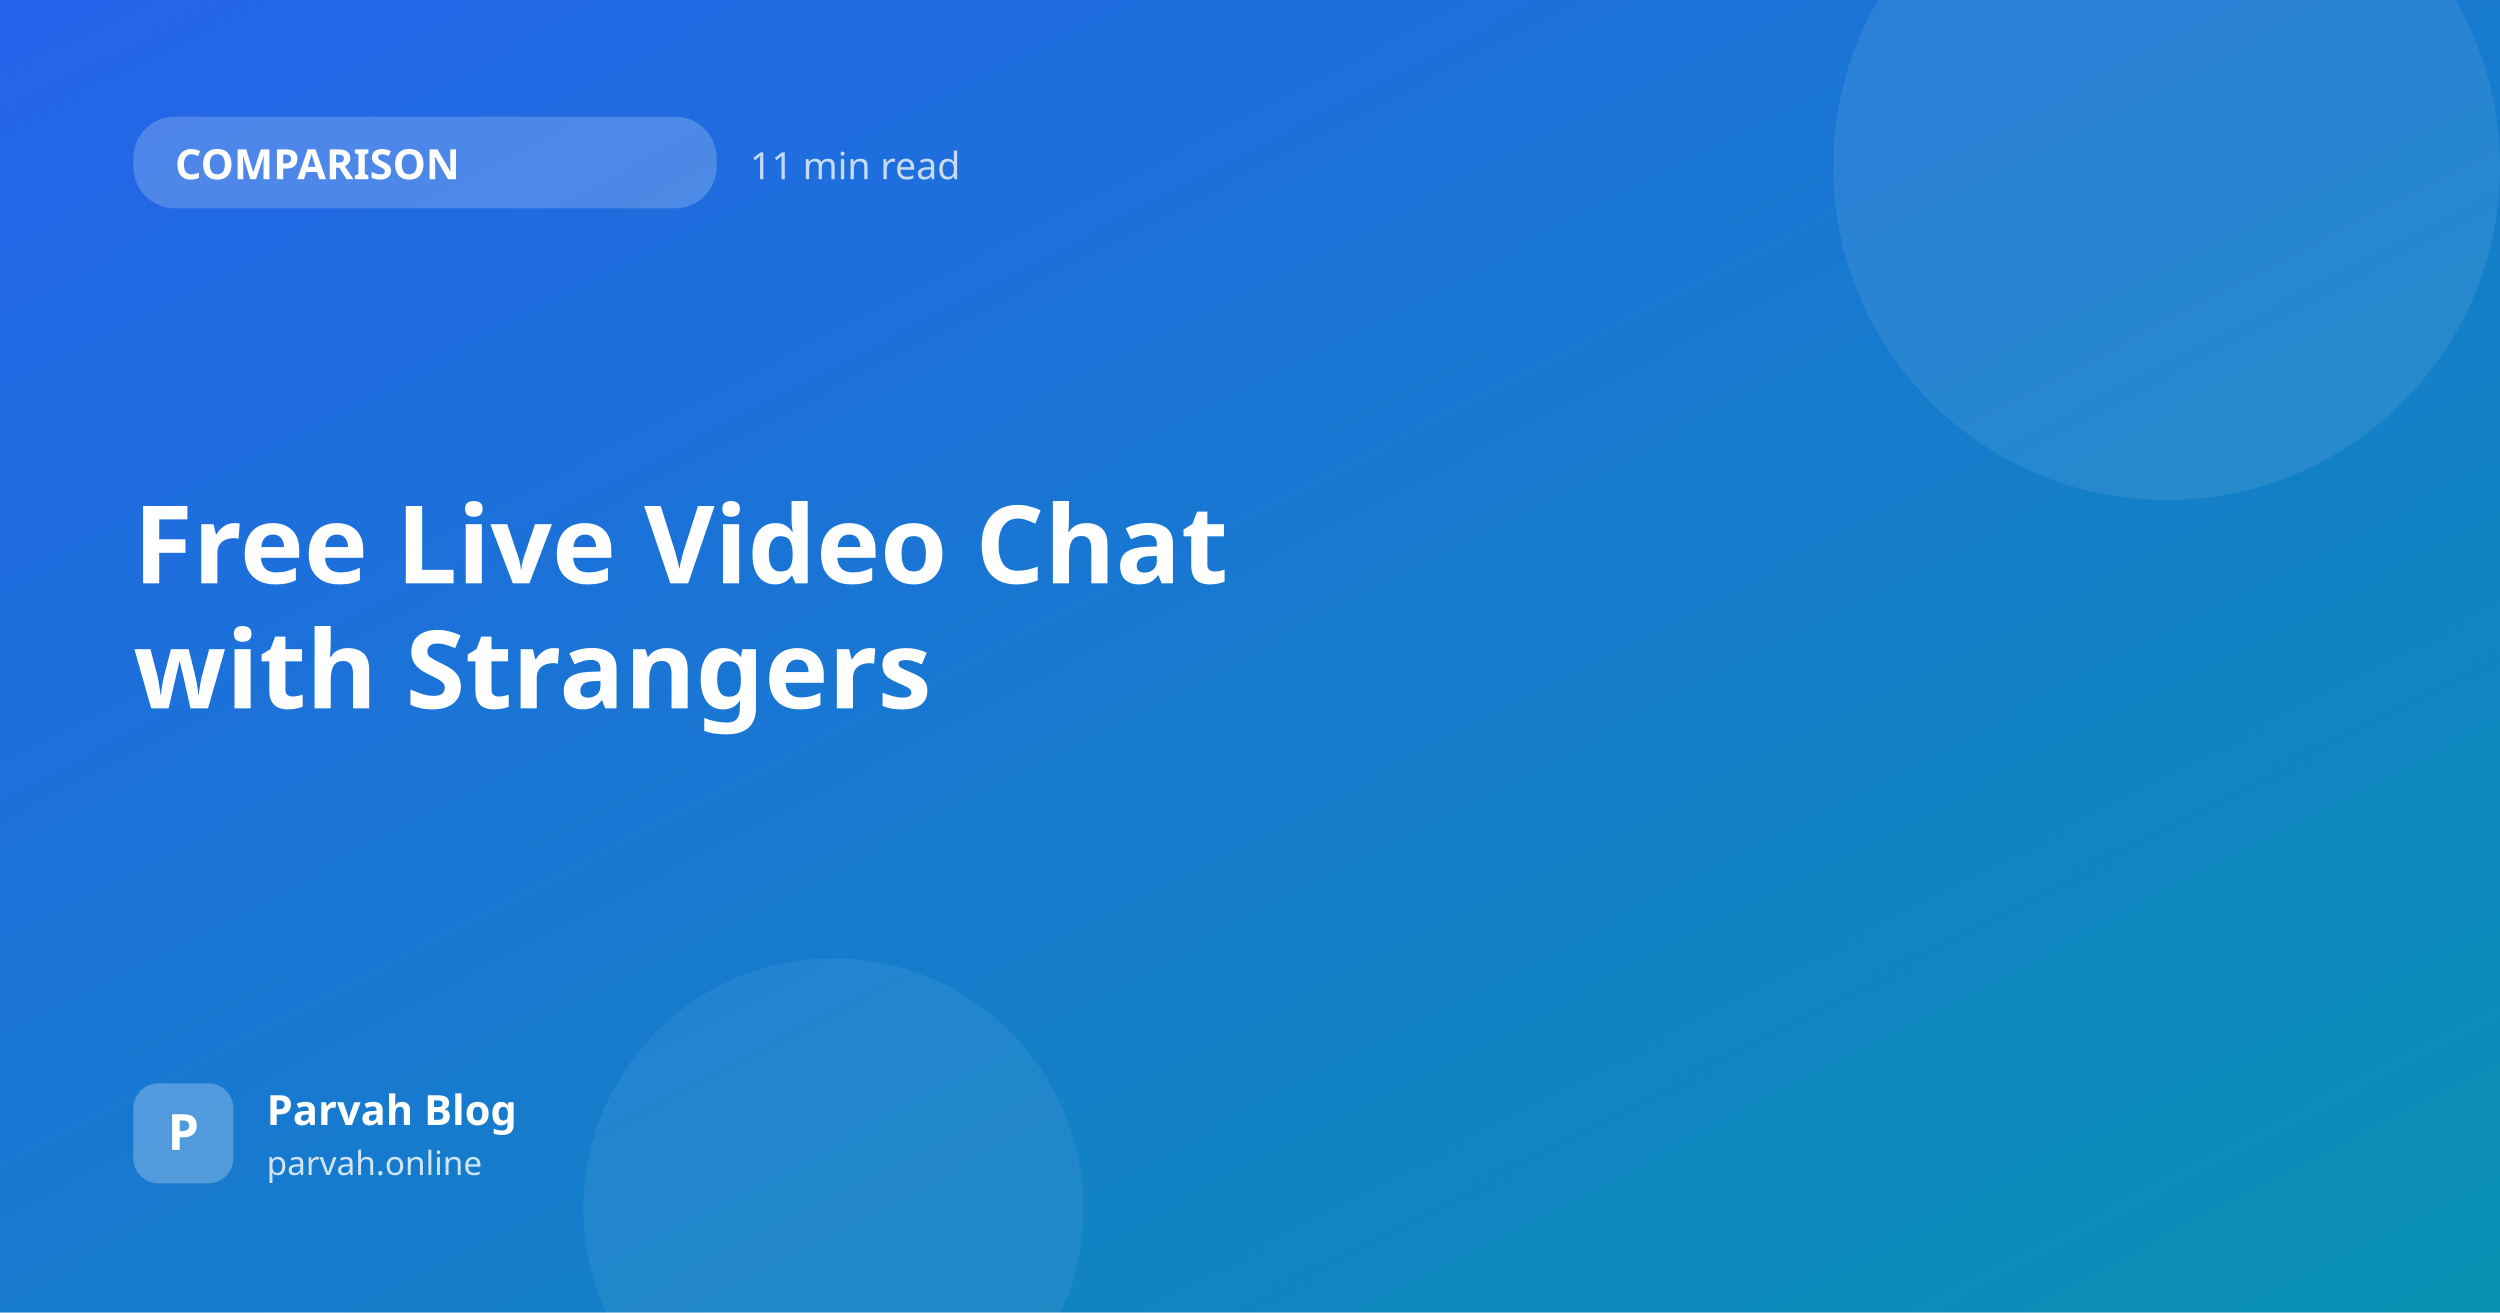
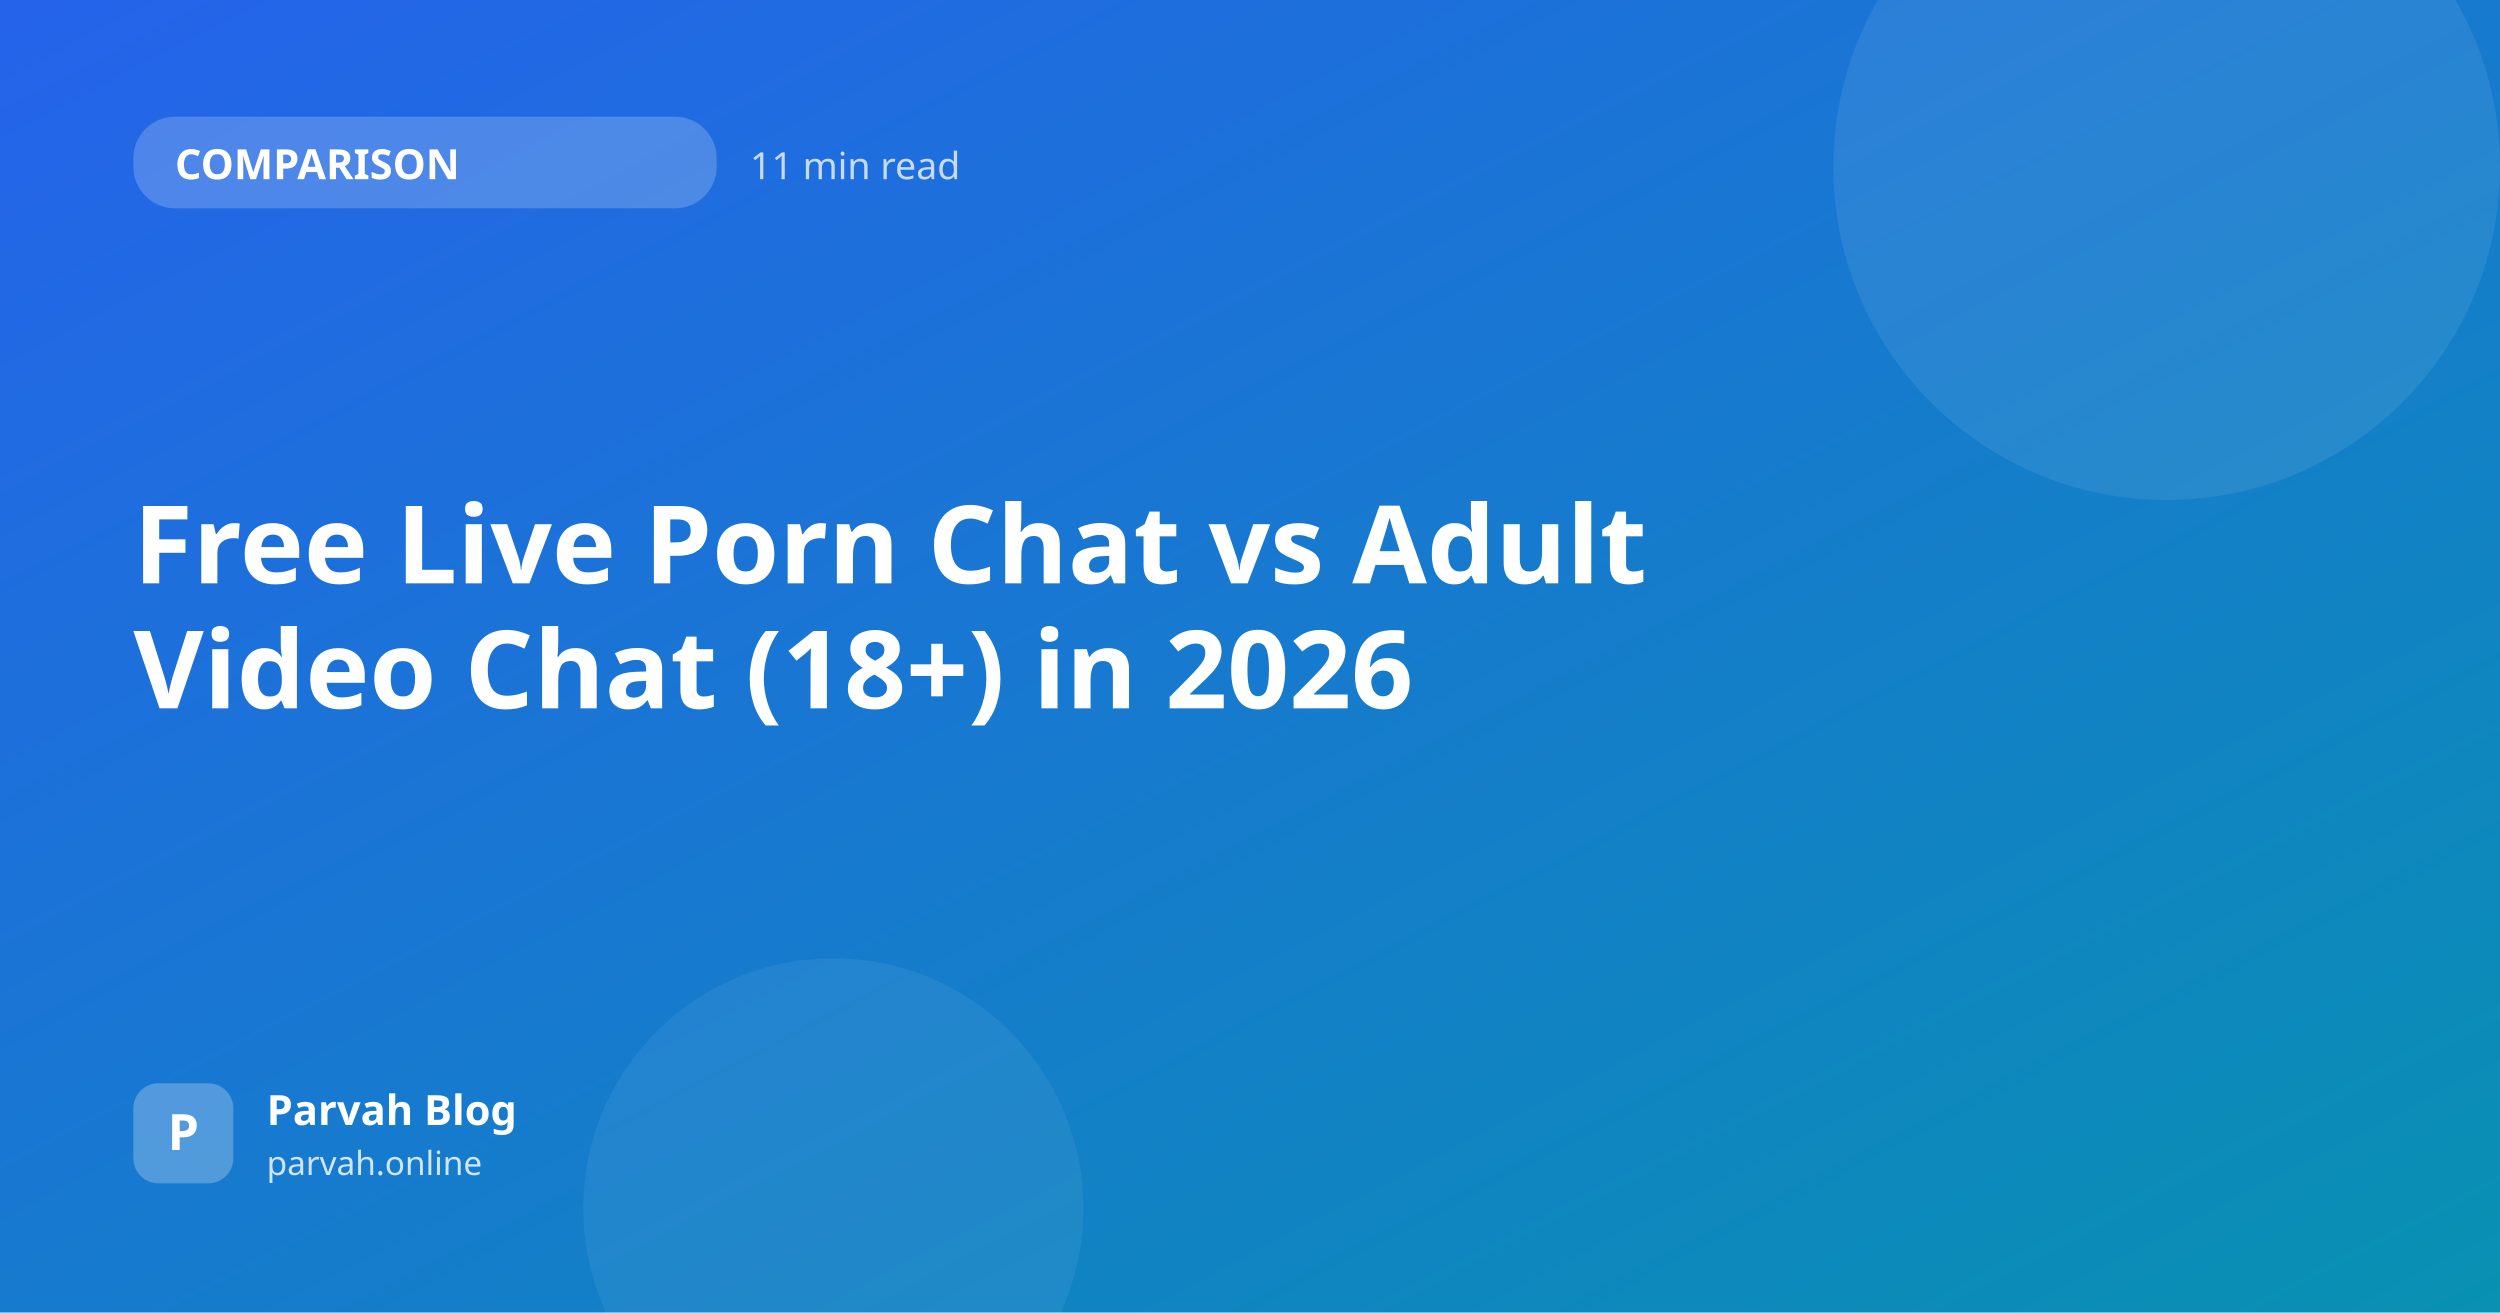
<svg xmlns="http://www.w3.org/2000/svg" width="1200" height="630" viewBox="0 0 1200 630">
  <defs>
    <linearGradient id="bg" x1="0%" y1="0%" x2="100%" y2="100%">
      <stop offset="0%" stop-color="#2563eb" />
      <stop offset="100%" stop-color="#0891b2" />
    </linearGradient>
  </defs>
  <rect width="1200" height="630" fill="url(#bg)" />
  <circle cx="1040" cy="80" r="160" fill="rgba(255,255,255,0.08)" />
  <circle cx="400" cy="580" r="120" fill="rgba(255,255,255,0.06)" />
  <rect x="64" y="56" rx="20" ry="20" width="280" height="44" fill="rgba(255,255,255,0.2)" />
  <text x="84" y="86" fill="white" font-size="20" font-weight="700" font-family="system-ui,sans-serif">COMPARISON</text>
  <text x="360" y="86" fill="rgba(255,255,255,0.75)" font-size="18" font-family="system-ui,sans-serif">11 min read</text>
-   <text x="64" y="280" fill="white" font-size="52" font-weight="800" font-family="system-ui,sans-serif">Free Live Video Chat</text>
-   <text x="64" y="340" fill="white" font-size="52" font-weight="800" font-family="system-ui,sans-serif">with Strangers</text>
+   <text x="64" y="280" fill="white" font-size="52" font-weight="800" font-family="system-ui,sans-serif">Free Live Porn Chat vs Adult</text>
+   <text x="64" y="340" fill="white" font-size="52" font-weight="800" font-family="system-ui,sans-serif">Video Chat (18+) in 2026</text>
  <rect x="64" y="520" width="48" height="48" rx="12" fill="rgba(255,255,255,0.25)" />
  <text x="88" y="552" fill="white" font-size="24" font-weight="800" text-anchor="middle" font-family="system-ui,sans-serif">P</text>
  <text x="128" y="540" fill="white" font-size="20" font-weight="700" font-family="system-ui,sans-serif">Parvah Blog</text>
  <text x="128" y="564" fill="rgba(255,255,255,0.8)" font-size="16" font-family="system-ui,sans-serif">parvah.online</text>
</svg>
